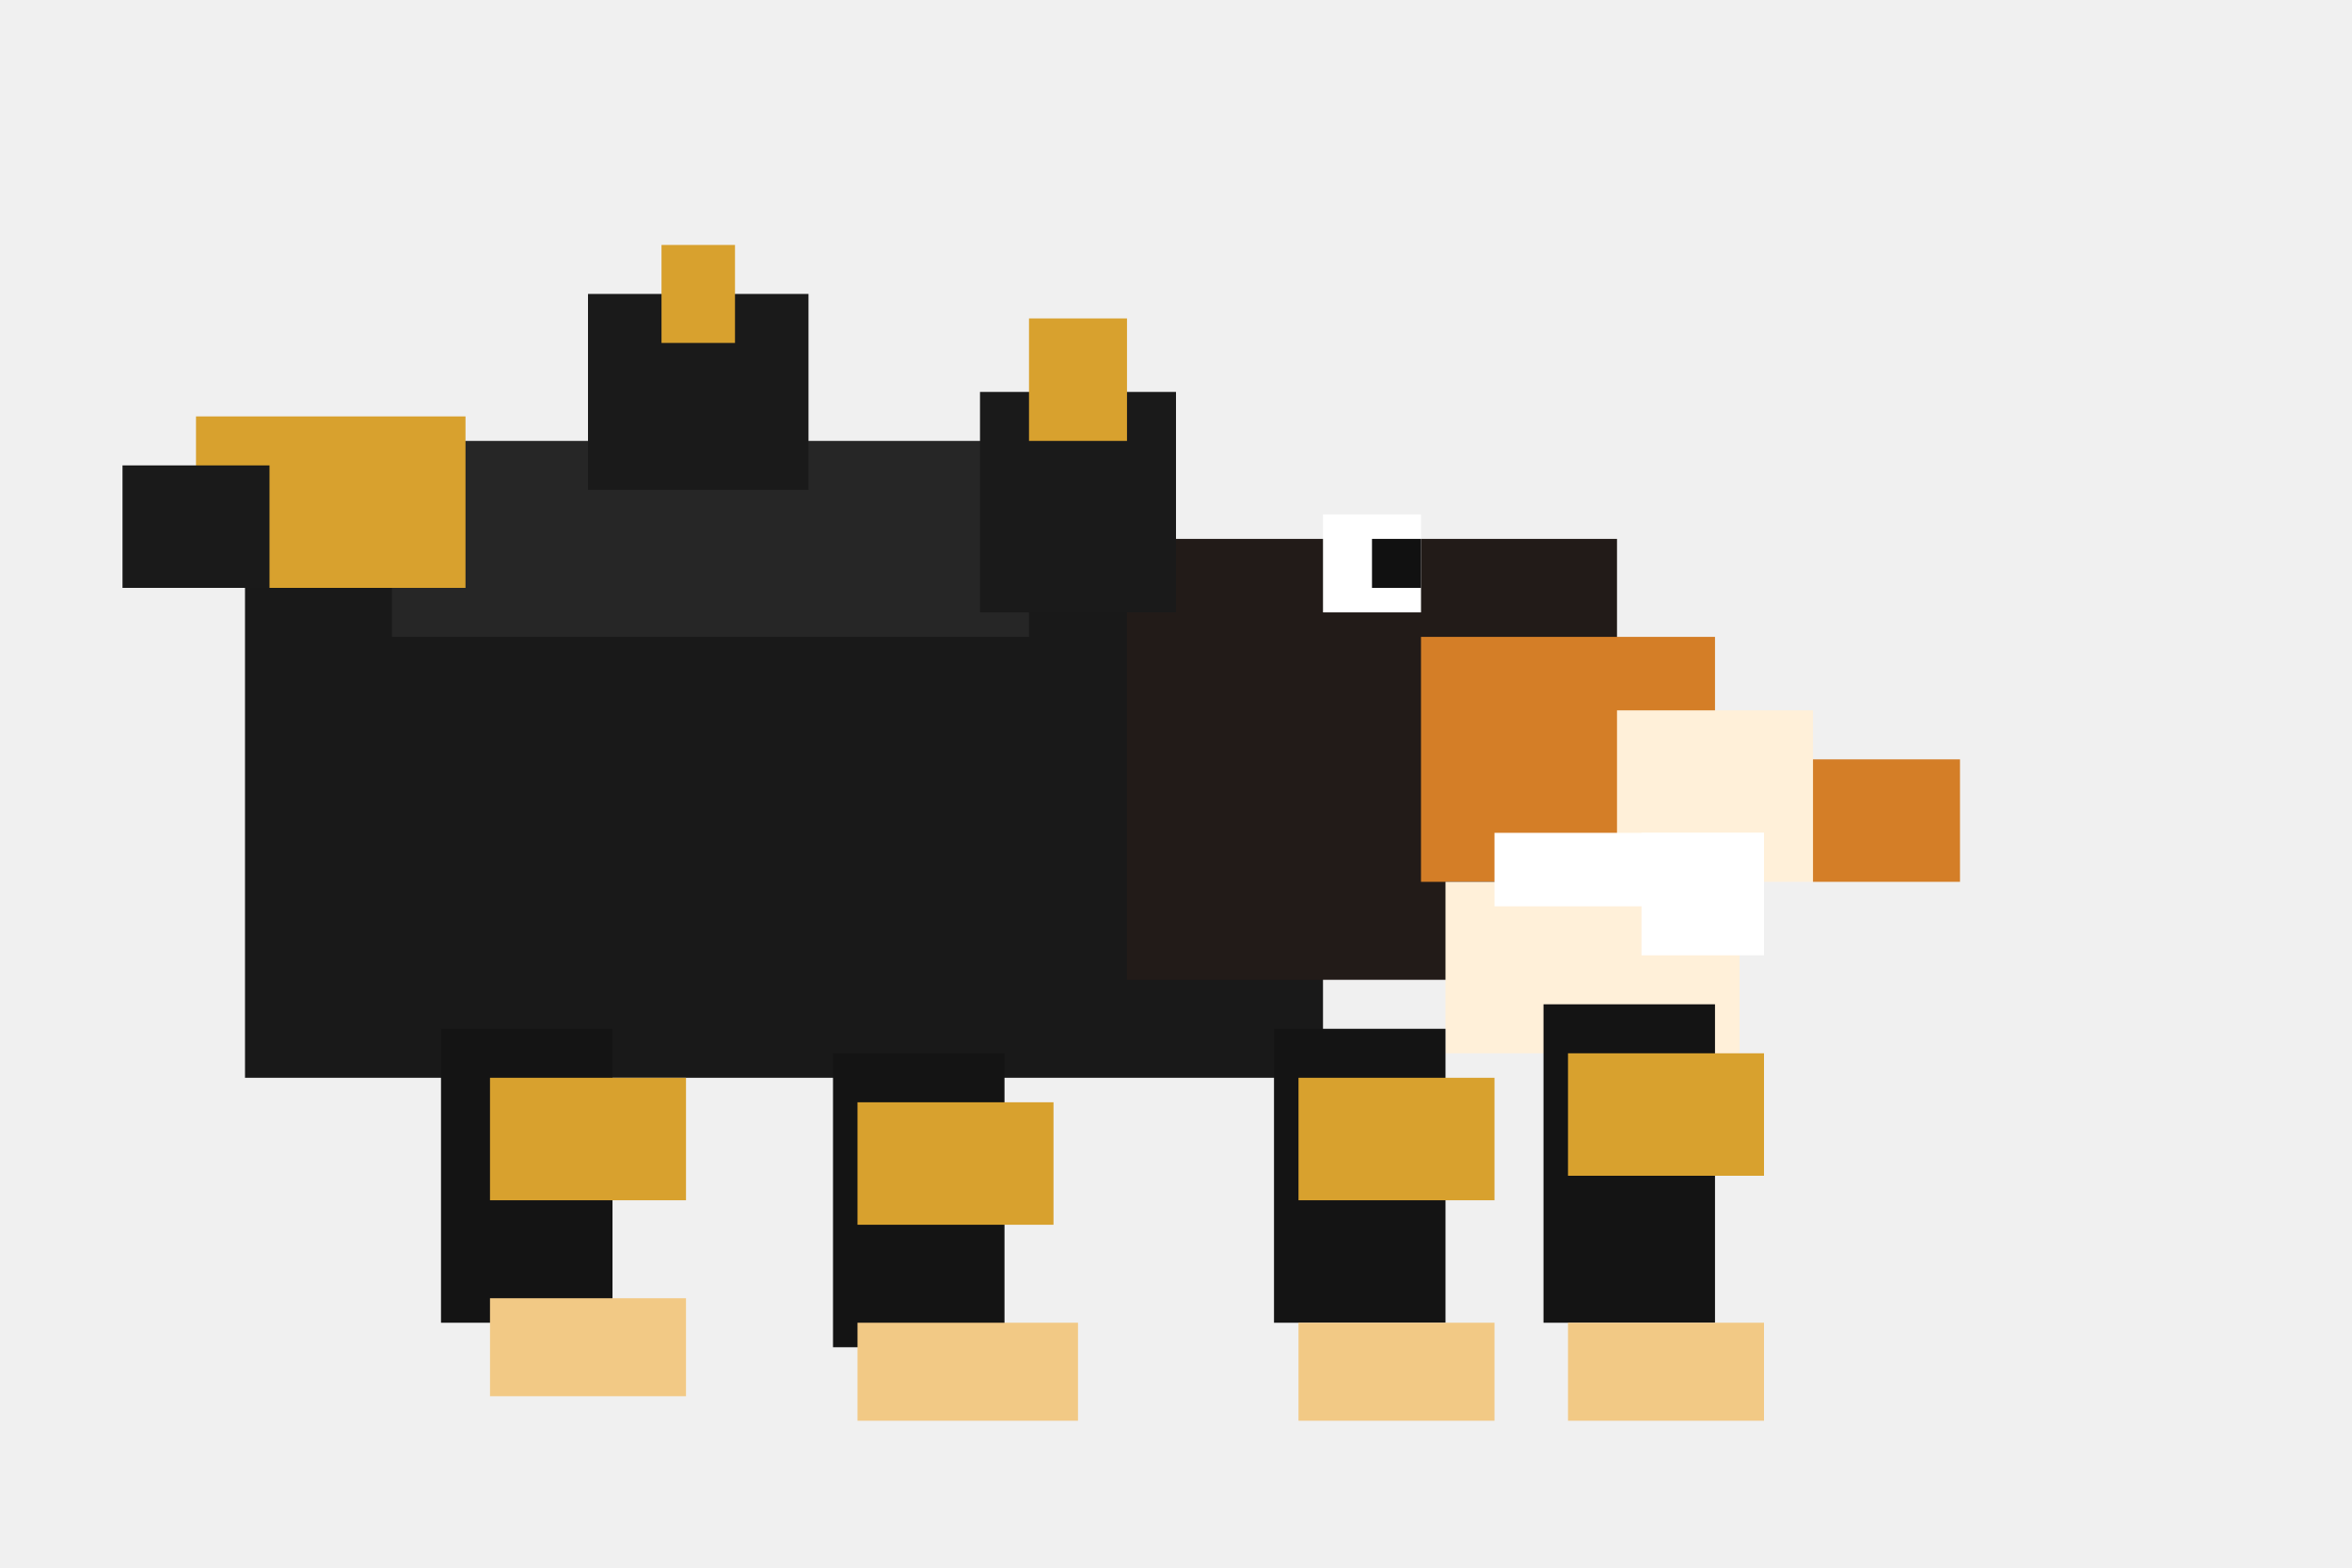
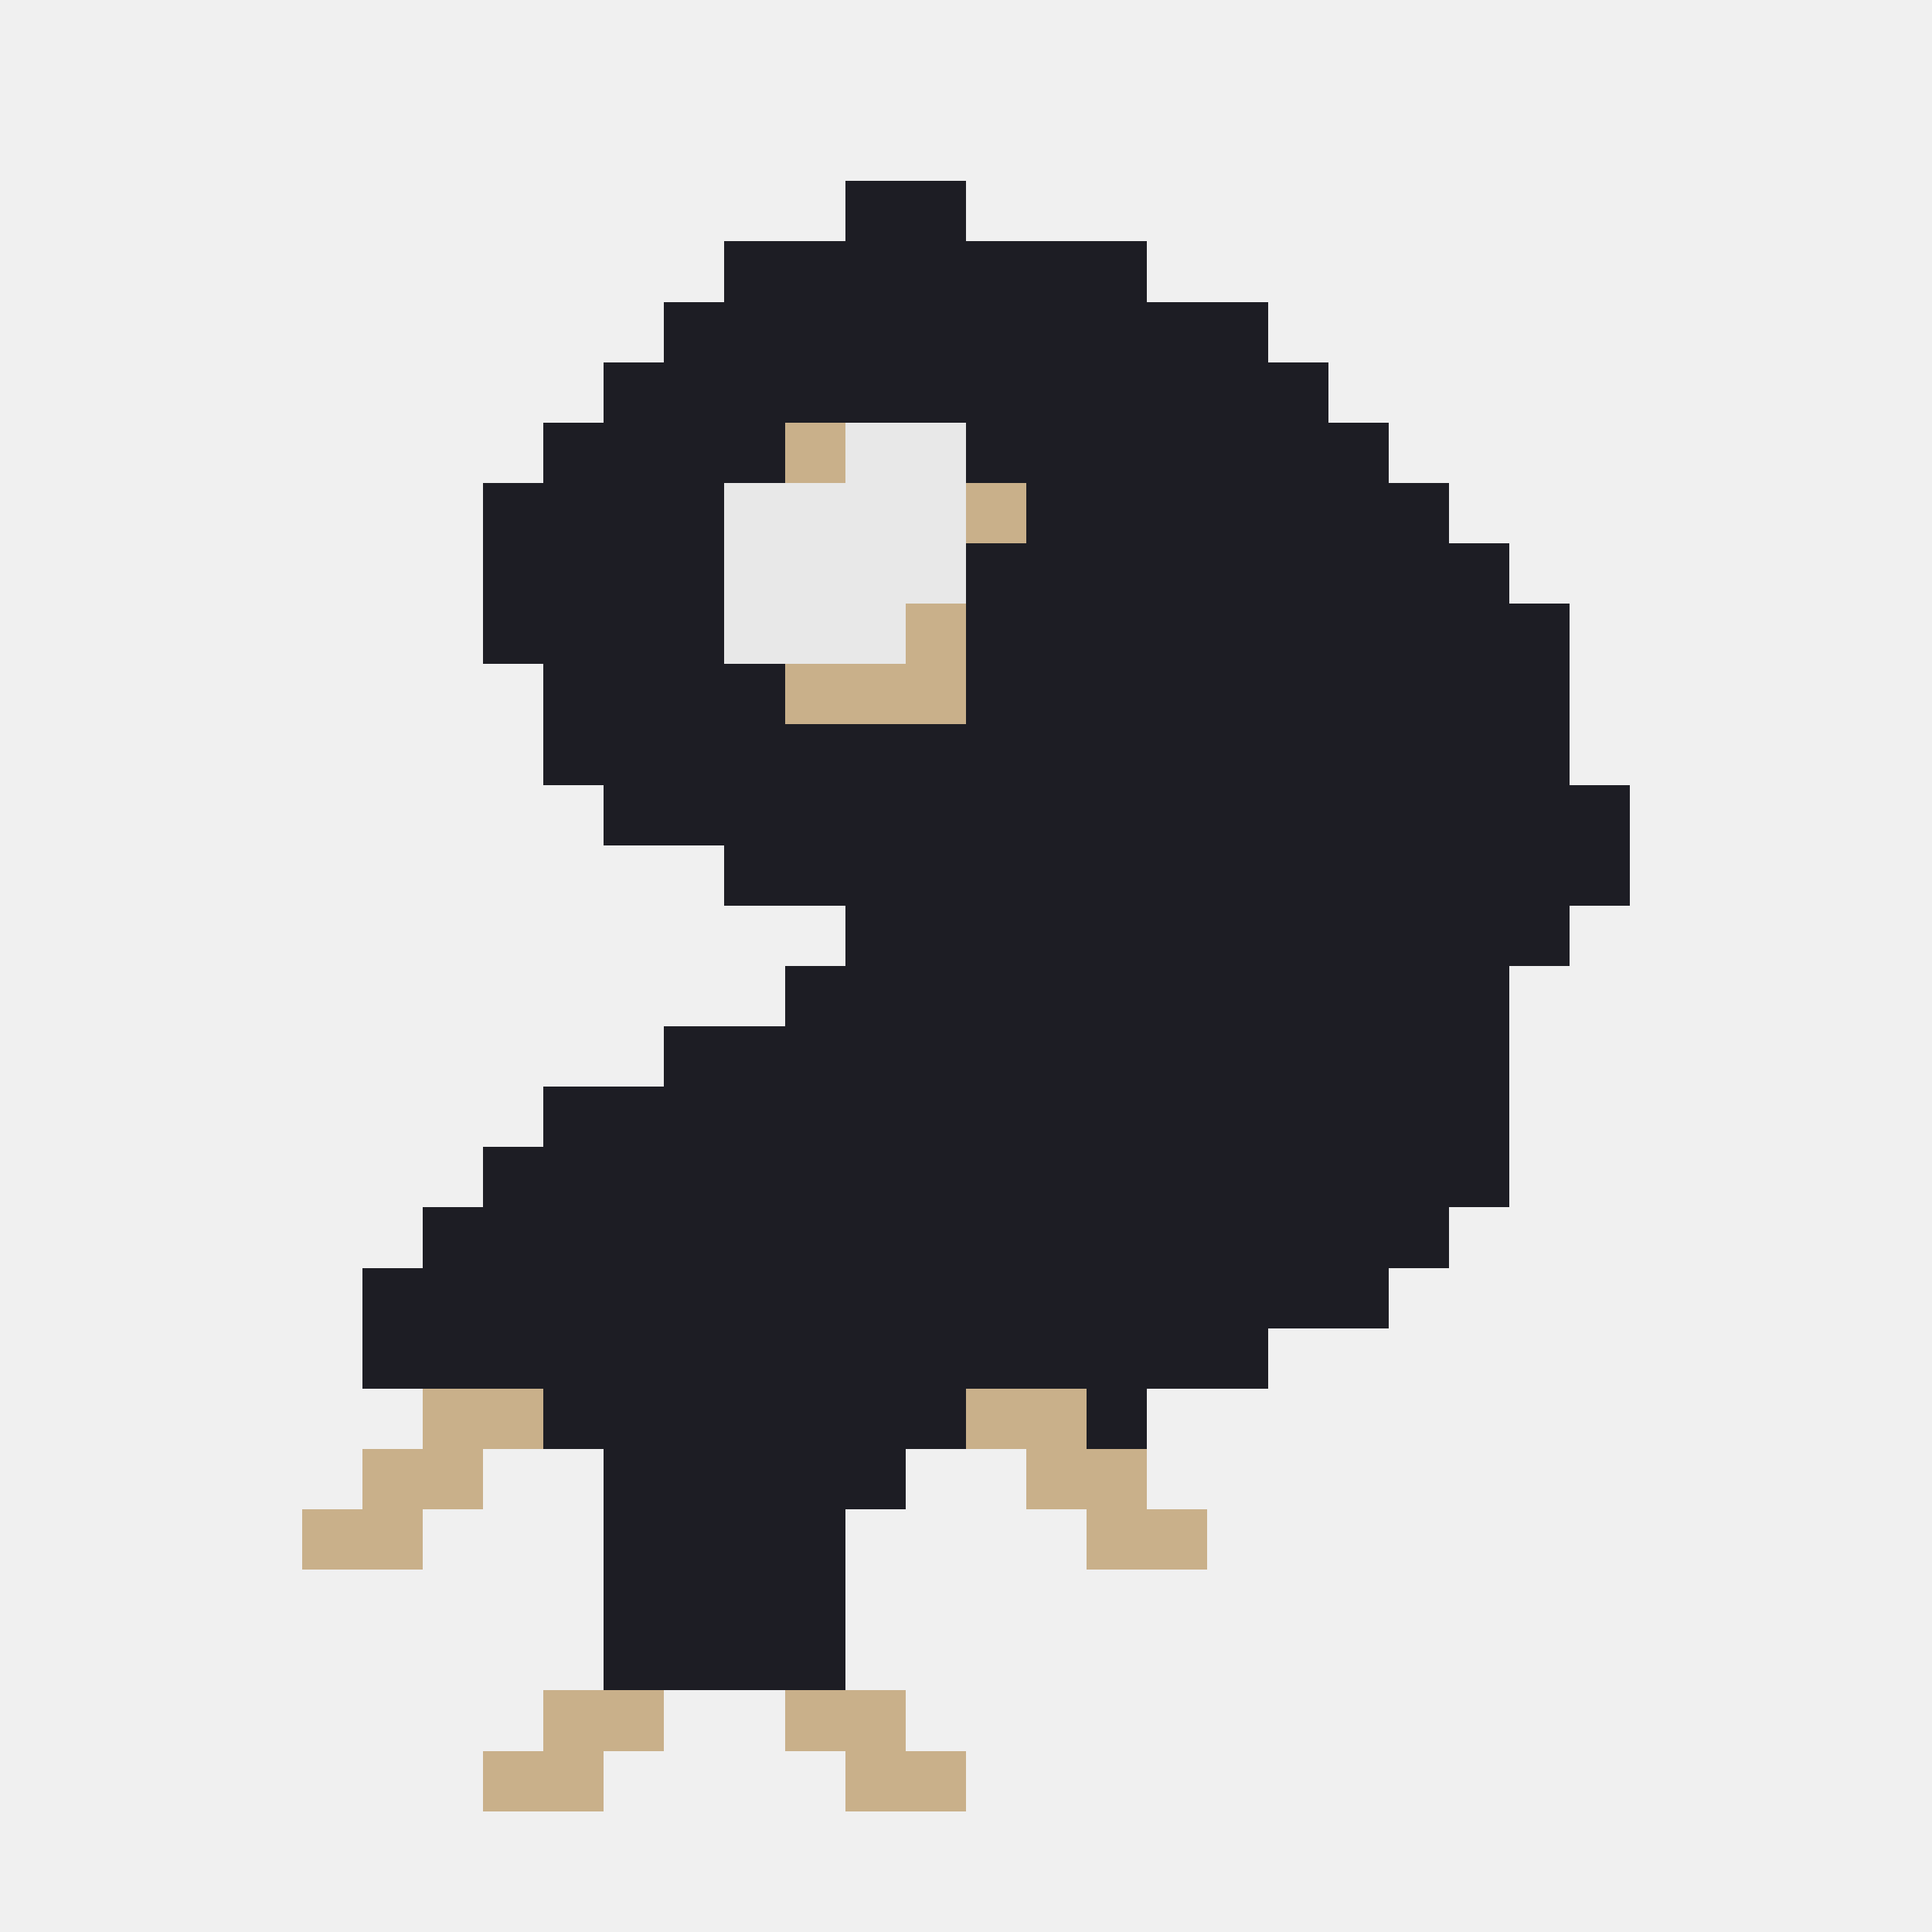
- <svg xmlns="http://www.w3.org/2000/svg" width="96" height="64" viewBox="0 0 96 64">
-   <rect width="96" height="64" fill="none" />
-   <rect x="10" y="23" width="44" height="21" fill="#191919" />
-   <rect x="16" y="18" width="26" height="8" fill="#262626" />
-   <rect x="46" y="22" width="20" height="18" fill="#221b18" />
-   <rect x="58" y="26" width="12" height="10" fill="#d47e27" />
-   <rect x="66" y="29" width="8" height="7" fill="#fff0d9" />
-   <rect x="74" y="31" width="6" height="5" fill="#d47e27" />
-   <rect x="59" y="36" width="12" height="7" fill="#fff0d9" />
-   <rect x="40" y="16" width="8" height="9" fill="#1a1a1a" />
-   <rect x="42" y="13" width="4" height="5" fill="#d8a12e" />
-   <rect x="24" y="12" width="9" height="8" fill="#1a1a1a" />
-   <rect x="27" y="10" width="3" height="4" fill="#d8a12e" />
-   <rect x="8" y="17" width="11" height="7" fill="#d8a12e" />
-   <rect x="5" y="19" width="6" height="5" fill="#1a1a1a" />
-   <rect x="18" y="42" width="7" height="12" fill="#141414" />
-   <rect x="20" y="53" width="8" height="4" fill="#f2c985" />
-   <rect x="34" y="43" width="7" height="12" fill="#141414" />
-   <rect x="35" y="54" width="9" height="4" fill="#f2c985" />
-   <rect x="52" y="42" width="7" height="12" fill="#141414" />
-   <rect x="53" y="54" width="8" height="4" fill="#f2c985" />
-   <rect x="63" y="41" width="7" height="13" fill="#141414" />
-   <rect x="64" y="54" width="8" height="4" fill="#f2c985" />
-   <rect x="20" y="44" width="8" height="5" fill="#d8a12e" />
-   <rect x="35" y="45" width="8" height="5" fill="#d8a12e" />
-   <rect x="53" y="44" width="8" height="5" fill="#d8a12e" />
-   <rect x="64" y="43" width="8" height="5" fill="#d8a12e" />
-   <rect x="54" y="21" width="4" height="4" fill="#ffffff" />
-   <rect x="56" y="22" width="2" height="2" fill="#111111" />
-   <rect x="61" y="34" width="11" height="3" fill="#ffffff" />
-   <rect x="67" y="34" width="5" height="5" fill="#ffffff" />
+ <svg xmlns="http://www.w3.org/2000/svg" width="384" height="384" viewBox="0 0 384 384" shape-rendering="crispEdges">
+   <rect x="168" y="36" width="12" height="12" fill="#1d1d24" />
+   <rect x="180" y="36" width="12" height="12" fill="#1d1d24" />
+   <rect x="144" y="48" width="12" height="12" fill="#1d1d24" />
+   <rect x="156" y="48" width="12" height="12" fill="#1d1d24" />
+   <rect x="168" y="48" width="12" height="12" fill="#1d1d24" />
+   <rect x="180" y="48" width="12" height="12" fill="#1d1d24" />
+   <rect x="192" y="48" width="12" height="12" fill="#1d1d24" />
+   <rect x="204" y="48" width="12" height="12" fill="#1d1d24" />
+   <rect x="216" y="48" width="12" height="12" fill="#1d1d24" />
+   <rect x="132" y="60" width="12" height="12" fill="#1d1d24" />
+   <rect x="144" y="60" width="12" height="12" fill="#1d1d24" />
+   <rect x="156" y="60" width="12" height="12" fill="#1d1d24" />
+   <rect x="168" y="60" width="12" height="12" fill="#1d1d24" />
+   <rect x="180" y="60" width="12" height="12" fill="#1d1d24" />
+   <rect x="192" y="60" width="12" height="12" fill="#1d1d24" />
+   <rect x="204" y="60" width="12" height="12" fill="#1d1d24" />
+   <rect x="216" y="60" width="12" height="12" fill="#1d1d24" />
+   <rect x="228" y="60" width="12" height="12" fill="#1d1d24" />
+   <rect x="240" y="60" width="12" height="12" fill="#1d1d24" />
+   <rect x="120" y="72" width="12" height="12" fill="#1d1d24" />
+   <rect x="132" y="72" width="12" height="12" fill="#1d1d24" />
+   <rect x="144" y="72" width="12" height="12" fill="#1d1d24" />
+   <rect x="156" y="72" width="12" height="12" fill="#1d1d24" />
+   <rect x="168" y="72" width="12" height="12" fill="#1d1d24" />
+   <rect x="180" y="72" width="12" height="12" fill="#1d1d24" />
+   <rect x="192" y="72" width="12" height="12" fill="#1d1d24" />
+   <rect x="204" y="72" width="12" height="12" fill="#1d1d24" />
+   <rect x="216" y="72" width="12" height="12" fill="#1d1d24" />
+   <rect x="228" y="72" width="12" height="12" fill="#1d1d24" />
+   <rect x="240" y="72" width="12" height="12" fill="#1d1d24" />
+   <rect x="252" y="72" width="12" height="12" fill="#1d1d24" />
+   <rect x="108" y="84" width="12" height="12" fill="#1d1d24" />
+   <rect x="120" y="84" width="12" height="12" fill="#1d1d24" />
+   <rect x="132" y="84" width="12" height="12" fill="#1d1d24" />
+   <rect x="144" y="84" width="12" height="12" fill="#1d1d24" />
+   <rect x="156" y="84" width="12" height="12" fill="#c9b08a" />
+   <rect x="168" y="84" width="12" height="12" fill="#e8e8e8" />
+   <rect x="180" y="84" width="12" height="12" fill="#e8e8e8" />
+   <rect x="192" y="84" width="12" height="12" fill="#1d1d24" />
+   <rect x="204" y="84" width="12" height="12" fill="#1d1d24" />
+   <rect x="216" y="84" width="12" height="12" fill="#1d1d24" />
+   <rect x="228" y="84" width="12" height="12" fill="#1d1d24" />
+   <rect x="240" y="84" width="12" height="12" fill="#1d1d24" />
+   <rect x="252" y="84" width="12" height="12" fill="#1d1d24" />
+   <rect x="264" y="84" width="12" height="12" fill="#1d1d24" />
+   <rect x="96" y="96" width="12" height="12" fill="#1d1d24" />
+   <rect x="108" y="96" width="12" height="12" fill="#1d1d24" />
+   <rect x="120" y="96" width="12" height="12" fill="#1d1d24" />
+   <rect x="132" y="96" width="12" height="12" fill="#1d1d24" />
+   <rect x="144" y="96" width="12" height="12" fill="#e8e8e8" />
+   <rect x="156" y="96" width="12" height="12" fill="#e8e8e8" />
+   <rect x="168" y="96" width="12" height="12" fill="#e8e8e8" />
+   <rect x="180" y="96" width="12" height="12" fill="#e8e8e8" />
+   <rect x="192" y="96" width="12" height="12" fill="#c9b08a" />
+   <rect x="204" y="96" width="12" height="12" fill="#1d1d24" />
+   <rect x="216" y="96" width="12" height="12" fill="#1d1d24" />
+   <rect x="228" y="96" width="12" height="12" fill="#1d1d24" />
+   <rect x="240" y="96" width="12" height="12" fill="#1d1d24" />
+   <rect x="252" y="96" width="12" height="12" fill="#1d1d24" />
+   <rect x="264" y="96" width="12" height="12" fill="#1d1d24" />
+   <rect x="276" y="96" width="12" height="12" fill="#1d1d24" />
+   <rect x="96" y="108" width="12" height="12" fill="#1d1d24" />
+   <rect x="108" y="108" width="12" height="12" fill="#1d1d24" />
+   <rect x="120" y="108" width="12" height="12" fill="#1d1d24" />
+   <rect x="132" y="108" width="12" height="12" fill="#1d1d24" />
+   <rect x="144" y="108" width="12" height="12" fill="#e8e8e8" />
+   <rect x="156" y="108" width="12" height="12" fill="#e8e8e8" />
+   <rect x="168" y="108" width="12" height="12" fill="#e8e8e8" />
+   <rect x="180" y="108" width="12" height="12" fill="#e8e8e8" />
+   <rect x="192" y="108" width="12" height="12" fill="#1d1d24" />
+   <rect x="204" y="108" width="12" height="12" fill="#1d1d24" />
+   <rect x="216" y="108" width="12" height="12" fill="#1d1d24" />
+   <rect x="228" y="108" width="12" height="12" fill="#1d1d24" />
+   <rect x="240" y="108" width="12" height="12" fill="#1d1d24" />
+   <rect x="252" y="108" width="12" height="12" fill="#1d1d24" />
+   <rect x="264" y="108" width="12" height="12" fill="#1d1d24" />
+   <rect x="276" y="108" width="12" height="12" fill="#1d1d24" />
+   <rect x="288" y="108" width="12" height="12" fill="#1d1d24" />
+   <rect x="96" y="120" width="12" height="12" fill="#1d1d24" />
+   <rect x="108" y="120" width="12" height="12" fill="#1d1d24" />
+   <rect x="120" y="120" width="12" height="12" fill="#1d1d24" />
+   <rect x="132" y="120" width="12" height="12" fill="#1d1d24" />
+   <rect x="144" y="120" width="12" height="12" fill="#e8e8e8" />
+   <rect x="156" y="120" width="12" height="12" fill="#e8e8e8" />
+   <rect x="168" y="120" width="12" height="12" fill="#e8e8e8" />
+   <rect x="180" y="120" width="12" height="12" fill="#c9b08a" />
+   <rect x="192" y="120" width="12" height="12" fill="#1d1d24" />
+   <rect x="204" y="120" width="12" height="12" fill="#1d1d24" />
+   <rect x="216" y="120" width="12" height="12" fill="#1d1d24" />
+   <rect x="228" y="120" width="12" height="12" fill="#1d1d24" />
+   <rect x="240" y="120" width="12" height="12" fill="#1d1d24" />
+   <rect x="252" y="120" width="12" height="12" fill="#1d1d24" />
+   <rect x="264" y="120" width="12" height="12" fill="#1d1d24" />
+   <rect x="276" y="120" width="12" height="12" fill="#1d1d24" />
+   <rect x="288" y="120" width="12" height="12" fill="#1d1d24" />
+   <rect x="300" y="120" width="12" height="12" fill="#1d1d24" />
+   <rect x="108" y="132" width="12" height="12" fill="#1d1d24" />
+   <rect x="120" y="132" width="12" height="12" fill="#1d1d24" />
+   <rect x="132" y="132" width="12" height="12" fill="#1d1d24" />
+   <rect x="144" y="132" width="12" height="12" fill="#1d1d24" />
+   <rect x="156" y="132" width="12" height="12" fill="#c9b08a" />
+   <rect x="168" y="132" width="12" height="12" fill="#c9b08a" />
+   <rect x="180" y="132" width="12" height="12" fill="#c9b08a" />
+   <rect x="192" y="132" width="12" height="12" fill="#1d1d24" />
+   <rect x="204" y="132" width="12" height="12" fill="#1d1d24" />
+   <rect x="216" y="132" width="12" height="12" fill="#1d1d24" />
+   <rect x="228" y="132" width="12" height="12" fill="#1d1d24" />
+   <rect x="240" y="132" width="12" height="12" fill="#1d1d24" />
+   <rect x="252" y="132" width="12" height="12" fill="#1d1d24" />
+   <rect x="264" y="132" width="12" height="12" fill="#1d1d24" />
+   <rect x="276" y="132" width="12" height="12" fill="#1d1d24" />
+   <rect x="288" y="132" width="12" height="12" fill="#1d1d24" />
+   <rect x="300" y="132" width="12" height="12" fill="#1d1d24" />
+   <rect x="108" y="144" width="12" height="12" fill="#1d1d24" />
+   <rect x="120" y="144" width="12" height="12" fill="#1d1d24" />
+   <rect x="132" y="144" width="12" height="12" fill="#1d1d24" />
+   <rect x="144" y="144" width="12" height="12" fill="#1d1d24" />
+   <rect x="156" y="144" width="12" height="12" fill="#1d1d24" />
+   <rect x="168" y="144" width="12" height="12" fill="#1d1d24" />
+   <rect x="180" y="144" width="12" height="12" fill="#1d1d24" />
+   <rect x="192" y="144" width="12" height="12" fill="#1d1d24" />
+   <rect x="204" y="144" width="12" height="12" fill="#1d1d24" />
+   <rect x="216" y="144" width="12" height="12" fill="#1d1d24" />
+   <rect x="228" y="144" width="12" height="12" fill="#1d1d24" />
+   <rect x="240" y="144" width="12" height="12" fill="#1d1d24" />
+   <rect x="252" y="144" width="12" height="12" fill="#1d1d24" />
+   <rect x="264" y="144" width="12" height="12" fill="#1d1d24" />
+   <rect x="276" y="144" width="12" height="12" fill="#1d1d24" />
+   <rect x="288" y="144" width="12" height="12" fill="#1d1d24" />
+   <rect x="300" y="144" width="12" height="12" fill="#1d1d24" />
+   <rect x="120" y="156" width="12" height="12" fill="#1d1d24" />
+   <rect x="132" y="156" width="12" height="12" fill="#1d1d24" />
+   <rect x="144" y="156" width="12" height="12" fill="#1d1d24" />
+   <rect x="156" y="156" width="12" height="12" fill="#1d1d24" />
+   <rect x="168" y="156" width="12" height="12" fill="#1d1d24" />
+   <rect x="180" y="156" width="12" height="12" fill="#1d1d24" />
+   <rect x="192" y="156" width="12" height="12" fill="#1d1d24" />
+   <rect x="204" y="156" width="12" height="12" fill="#1d1d24" />
+   <rect x="216" y="156" width="12" height="12" fill="#1d1d24" />
+   <rect x="228" y="156" width="12" height="12" fill="#1d1d24" />
+   <rect x="240" y="156" width="12" height="12" fill="#1d1d24" />
+   <rect x="252" y="156" width="12" height="12" fill="#1d1d24" />
+   <rect x="264" y="156" width="12" height="12" fill="#1d1d24" />
+   <rect x="276" y="156" width="12" height="12" fill="#1d1d24" />
+   <rect x="288" y="156" width="12" height="12" fill="#1d1d24" />
+   <rect x="300" y="156" width="12" height="12" fill="#1d1d24" />
+   <rect x="312" y="156" width="12" height="12" fill="#1d1d24" />
+   <rect x="144" y="168" width="12" height="12" fill="#1d1d24" />
+   <rect x="156" y="168" width="12" height="12" fill="#1d1d24" />
+   <rect x="168" y="168" width="12" height="12" fill="#1d1d24" />
+   <rect x="180" y="168" width="12" height="12" fill="#1d1d24" />
+   <rect x="192" y="168" width="12" height="12" fill="#1d1d24" />
+   <rect x="204" y="168" width="12" height="12" fill="#1d1d24" />
+   <rect x="216" y="168" width="12" height="12" fill="#1d1d24" />
+   <rect x="228" y="168" width="12" height="12" fill="#1d1d24" />
+   <rect x="240" y="168" width="12" height="12" fill="#1d1d24" />
+   <rect x="252" y="168" width="12" height="12" fill="#1d1d24" />
+   <rect x="264" y="168" width="12" height="12" fill="#1d1d24" />
+   <rect x="276" y="168" width="12" height="12" fill="#1d1d24" />
+   <rect x="288" y="168" width="12" height="12" fill="#1d1d24" />
+   <rect x="300" y="168" width="12" height="12" fill="#1d1d24" />
+   <rect x="312" y="168" width="12" height="12" fill="#1d1d24" />
+   <rect x="168" y="180" width="12" height="12" fill="#1d1d24" />
+   <rect x="180" y="180" width="12" height="12" fill="#1d1d24" />
+   <rect x="192" y="180" width="12" height="12" fill="#1d1d24" />
+   <rect x="204" y="180" width="12" height="12" fill="#1d1d24" />
+   <rect x="216" y="180" width="12" height="12" fill="#1d1d24" />
+   <rect x="228" y="180" width="12" height="12" fill="#1d1d24" />
+   <rect x="240" y="180" width="12" height="12" fill="#1d1d24" />
+   <rect x="252" y="180" width="12" height="12" fill="#1d1d24" />
+   <rect x="264" y="180" width="12" height="12" fill="#1d1d24" />
+   <rect x="276" y="180" width="12" height="12" fill="#1d1d24" />
+   <rect x="288" y="180" width="12" height="12" fill="#1d1d24" />
+   <rect x="300" y="180" width="12" height="12" fill="#1d1d24" />
+   <rect x="156" y="192" width="12" height="12" fill="#1d1d24" />
+   <rect x="168" y="192" width="12" height="12" fill="#1d1d24" />
+   <rect x="180" y="192" width="12" height="12" fill="#1d1d24" />
+   <rect x="192" y="192" width="12" height="12" fill="#1d1d24" />
+   <rect x="204" y="192" width="12" height="12" fill="#1d1d24" />
+   <rect x="216" y="192" width="12" height="12" fill="#1d1d24" />
+   <rect x="228" y="192" width="12" height="12" fill="#1d1d24" />
+   <rect x="240" y="192" width="12" height="12" fill="#1d1d24" />
+   <rect x="252" y="192" width="12" height="12" fill="#1d1d24" />
+   <rect x="264" y="192" width="12" height="12" fill="#1d1d24" />
+   <rect x="276" y="192" width="12" height="12" fill="#1d1d24" />
+   <rect x="288" y="192" width="12" height="12" fill="#1d1d24" />
+   <rect x="132" y="204" width="12" height="12" fill="#1d1d24" />
+   <rect x="144" y="204" width="12" height="12" fill="#1d1d24" />
+   <rect x="156" y="204" width="12" height="12" fill="#1d1d24" />
+   <rect x="168" y="204" width="12" height="12" fill="#1d1d24" />
+   <rect x="180" y="204" width="12" height="12" fill="#1d1d24" />
+   <rect x="192" y="204" width="12" height="12" fill="#1d1d24" />
+   <rect x="204" y="204" width="12" height="12" fill="#1d1d24" />
+   <rect x="216" y="204" width="12" height="12" fill="#1d1d24" />
+   <rect x="228" y="204" width="12" height="12" fill="#1d1d24" />
+   <rect x="240" y="204" width="12" height="12" fill="#1d1d24" />
+   <rect x="252" y="204" width="12" height="12" fill="#1d1d24" />
+   <rect x="264" y="204" width="12" height="12" fill="#1d1d24" />
+   <rect x="276" y="204" width="12" height="12" fill="#1d1d24" />
+   <rect x="288" y="204" width="12" height="12" fill="#1d1d24" />
+   <rect x="108" y="216" width="12" height="12" fill="#1d1d24" />
+   <rect x="120" y="216" width="12" height="12" fill="#1d1d24" />
+   <rect x="132" y="216" width="12" height="12" fill="#1d1d24" />
+   <rect x="144" y="216" width="12" height="12" fill="#1d1d24" />
+   <rect x="156" y="216" width="12" height="12" fill="#1d1d24" />
+   <rect x="168" y="216" width="12" height="12" fill="#1d1d24" />
+   <rect x="180" y="216" width="12" height="12" fill="#1d1d24" />
+   <rect x="192" y="216" width="12" height="12" fill="#1d1d24" />
+   <rect x="204" y="216" width="12" height="12" fill="#1d1d24" />
+   <rect x="216" y="216" width="12" height="12" fill="#1d1d24" />
+   <rect x="228" y="216" width="12" height="12" fill="#1d1d24" />
+   <rect x="240" y="216" width="12" height="12" fill="#1d1d24" />
+   <rect x="252" y="216" width="12" height="12" fill="#1d1d24" />
+   <rect x="264" y="216" width="12" height="12" fill="#1d1d24" />
+   <rect x="276" y="216" width="12" height="12" fill="#1d1d24" />
+   <rect x="288" y="216" width="12" height="12" fill="#1d1d24" />
+   <rect x="96" y="228" width="12" height="12" fill="#1d1d24" />
+   <rect x="108" y="228" width="12" height="12" fill="#1d1d24" />
+   <rect x="120" y="228" width="12" height="12" fill="#1d1d24" />
+   <rect x="132" y="228" width="12" height="12" fill="#1d1d24" />
+   <rect x="144" y="228" width="12" height="12" fill="#1d1d24" />
+   <rect x="156" y="228" width="12" height="12" fill="#1d1d24" />
+   <rect x="168" y="228" width="12" height="12" fill="#1d1d24" />
+   <rect x="180" y="228" width="12" height="12" fill="#1d1d24" />
+   <rect x="192" y="228" width="12" height="12" fill="#1d1d24" />
+   <rect x="204" y="228" width="12" height="12" fill="#1d1d24" />
+   <rect x="216" y="228" width="12" height="12" fill="#1d1d24" />
+   <rect x="228" y="228" width="12" height="12" fill="#1d1d24" />
+   <rect x="240" y="228" width="12" height="12" fill="#1d1d24" />
+   <rect x="252" y="228" width="12" height="12" fill="#1d1d24" />
+   <rect x="264" y="228" width="12" height="12" fill="#1d1d24" />
+   <rect x="276" y="228" width="12" height="12" fill="#1d1d24" />
+   <rect x="288" y="228" width="12" height="12" fill="#1d1d24" />
+   <rect x="84" y="240" width="12" height="12" fill="#1d1d24" />
+   <rect x="96" y="240" width="12" height="12" fill="#1d1d24" />
+   <rect x="108" y="240" width="12" height="12" fill="#1d1d24" />
+   <rect x="120" y="240" width="12" height="12" fill="#1d1d24" />
+   <rect x="132" y="240" width="12" height="12" fill="#1d1d24" />
+   <rect x="144" y="240" width="12" height="12" fill="#1d1d24" />
+   <rect x="156" y="240" width="12" height="12" fill="#1d1d24" />
+   <rect x="168" y="240" width="12" height="12" fill="#1d1d24" />
+   <rect x="180" y="240" width="12" height="12" fill="#1d1d24" />
+   <rect x="192" y="240" width="12" height="12" fill="#1d1d24" />
+   <rect x="204" y="240" width="12" height="12" fill="#1d1d24" />
+   <rect x="216" y="240" width="12" height="12" fill="#1d1d24" />
+   <rect x="228" y="240" width="12" height="12" fill="#1d1d24" />
+   <rect x="240" y="240" width="12" height="12" fill="#1d1d24" />
+   <rect x="252" y="240" width="12" height="12" fill="#1d1d24" />
+   <rect x="264" y="240" width="12" height="12" fill="#1d1d24" />
+   <rect x="276" y="240" width="12" height="12" fill="#1d1d24" />
+   <rect x="72" y="252" width="12" height="12" fill="#1d1d24" />
+   <rect x="84" y="252" width="12" height="12" fill="#1d1d24" />
+   <rect x="96" y="252" width="12" height="12" fill="#1d1d24" />
+   <rect x="108" y="252" width="12" height="12" fill="#1d1d24" />
+   <rect x="120" y="252" width="12" height="12" fill="#1d1d24" />
+   <rect x="132" y="252" width="12" height="12" fill="#1d1d24" />
+   <rect x="144" y="252" width="12" height="12" fill="#1d1d24" />
+   <rect x="156" y="252" width="12" height="12" fill="#1d1d24" />
+   <rect x="168" y="252" width="12" height="12" fill="#1d1d24" />
+   <rect x="180" y="252" width="12" height="12" fill="#1d1d24" />
+   <rect x="192" y="252" width="12" height="12" fill="#1d1d24" />
+   <rect x="204" y="252" width="12" height="12" fill="#1d1d24" />
+   <rect x="216" y="252" width="12" height="12" fill="#1d1d24" />
+   <rect x="228" y="252" width="12" height="12" fill="#1d1d24" />
+   <rect x="240" y="252" width="12" height="12" fill="#1d1d24" />
+   <rect x="252" y="252" width="12" height="12" fill="#1d1d24" />
+   <rect x="264" y="252" width="12" height="12" fill="#1d1d24" />
+   <rect x="72" y="264" width="12" height="12" fill="#1d1d24" />
+   <rect x="84" y="264" width="12" height="12" fill="#1d1d24" />
+   <rect x="96" y="264" width="12" height="12" fill="#1d1d24" />
+   <rect x="108" y="264" width="12" height="12" fill="#1d1d24" />
+   <rect x="120" y="264" width="12" height="12" fill="#1d1d24" />
+   <rect x="132" y="264" width="12" height="12" fill="#1d1d24" />
+   <rect x="144" y="264" width="12" height="12" fill="#1d1d24" />
+   <rect x="156" y="264" width="12" height="12" fill="#1d1d24" />
+   <rect x="168" y="264" width="12" height="12" fill="#1d1d24" />
+   <rect x="180" y="264" width="12" height="12" fill="#1d1d24" />
+   <rect x="192" y="264" width="12" height="12" fill="#1d1d24" />
+   <rect x="204" y="264" width="12" height="12" fill="#1d1d24" />
+   <rect x="216" y="264" width="12" height="12" fill="#1d1d24" />
+   <rect x="228" y="264" width="12" height="12" fill="#1d1d24" />
+   <rect x="240" y="264" width="12" height="12" fill="#1d1d24" />
+   <rect x="84" y="276" width="12" height="12" fill="#c9b08a" />
+   <rect x="96" y="276" width="12" height="12" fill="#c9b08a" />
+   <rect x="108" y="276" width="12" height="12" fill="#1d1d24" />
+   <rect x="120" y="276" width="12" height="12" fill="#1d1d24" />
+   <rect x="132" y="276" width="12" height="12" fill="#1d1d24" />
+   <rect x="144" y="276" width="12" height="12" fill="#1d1d24" />
+   <rect x="156" y="276" width="12" height="12" fill="#1d1d24" />
+   <rect x="168" y="276" width="12" height="12" fill="#1d1d24" />
+   <rect x="180" y="276" width="12" height="12" fill="#1d1d24" />
+   <rect x="192" y="276" width="12" height="12" fill="#c9b08a" />
+   <rect x="204" y="276" width="12" height="12" fill="#c9b08a" />
+   <rect x="216" y="276" width="12" height="12" fill="#1d1d24" />
+   <rect x="72" y="288" width="12" height="12" fill="#c9b08a" />
+   <rect x="84" y="288" width="12" height="12" fill="#c9b08a" />
+   <rect x="120" y="288" width="12" height="12" fill="#1d1d24" />
+   <rect x="132" y="288" width="12" height="12" fill="#1d1d24" />
+   <rect x="144" y="288" width="12" height="12" fill="#1d1d24" />
+   <rect x="156" y="288" width="12" height="12" fill="#1d1d24" />
+   <rect x="168" y="288" width="12" height="12" fill="#1d1d24" />
+   <rect x="204" y="288" width="12" height="12" fill="#c9b08a" />
+   <rect x="216" y="288" width="12" height="12" fill="#c9b08a" />
+   <rect x="60" y="300" width="12" height="12" fill="#c9b08a" />
+   <rect x="72" y="300" width="12" height="12" fill="#c9b08a" />
+   <rect x="120" y="300" width="12" height="12" fill="#1d1d24" />
+   <rect x="132" y="300" width="12" height="12" fill="#1d1d24" />
+   <rect x="144" y="300" width="12" height="12" fill="#1d1d24" />
+   <rect x="156" y="300" width="12" height="12" fill="#1d1d24" />
+   <rect x="216" y="300" width="12" height="12" fill="#c9b08a" />
+   <rect x="228" y="300" width="12" height="12" fill="#c9b08a" />
+   <rect x="120" y="312" width="12" height="12" fill="#1d1d24" />
+   <rect x="132" y="312" width="12" height="12" fill="#1d1d24" />
+   <rect x="144" y="312" width="12" height="12" fill="#1d1d24" />
+   <rect x="156" y="312" width="12" height="12" fill="#1d1d24" />
+   <rect x="120" y="324" width="12" height="12" fill="#1d1d24" />
+   <rect x="132" y="324" width="12" height="12" fill="#1d1d24" />
+   <rect x="144" y="324" width="12" height="12" fill="#1d1d24" />
+   <rect x="156" y="324" width="12" height="12" fill="#1d1d24" />
+   <rect x="108" y="336" width="12" height="12" fill="#c9b08a" />
+   <rect x="120" y="336" width="12" height="12" fill="#c9b08a" />
+   <rect x="156" y="336" width="12" height="12" fill="#c9b08a" />
+   <rect x="168" y="336" width="12" height="12" fill="#c9b08a" />
+   <rect x="96" y="348" width="12" height="12" fill="#c9b08a" />
+   <rect x="108" y="348" width="12" height="12" fill="#c9b08a" />
+   <rect x="168" y="348" width="12" height="12" fill="#c9b08a" />
+   <rect x="180" y="348" width="12" height="12" fill="#c9b08a" />
</svg>
